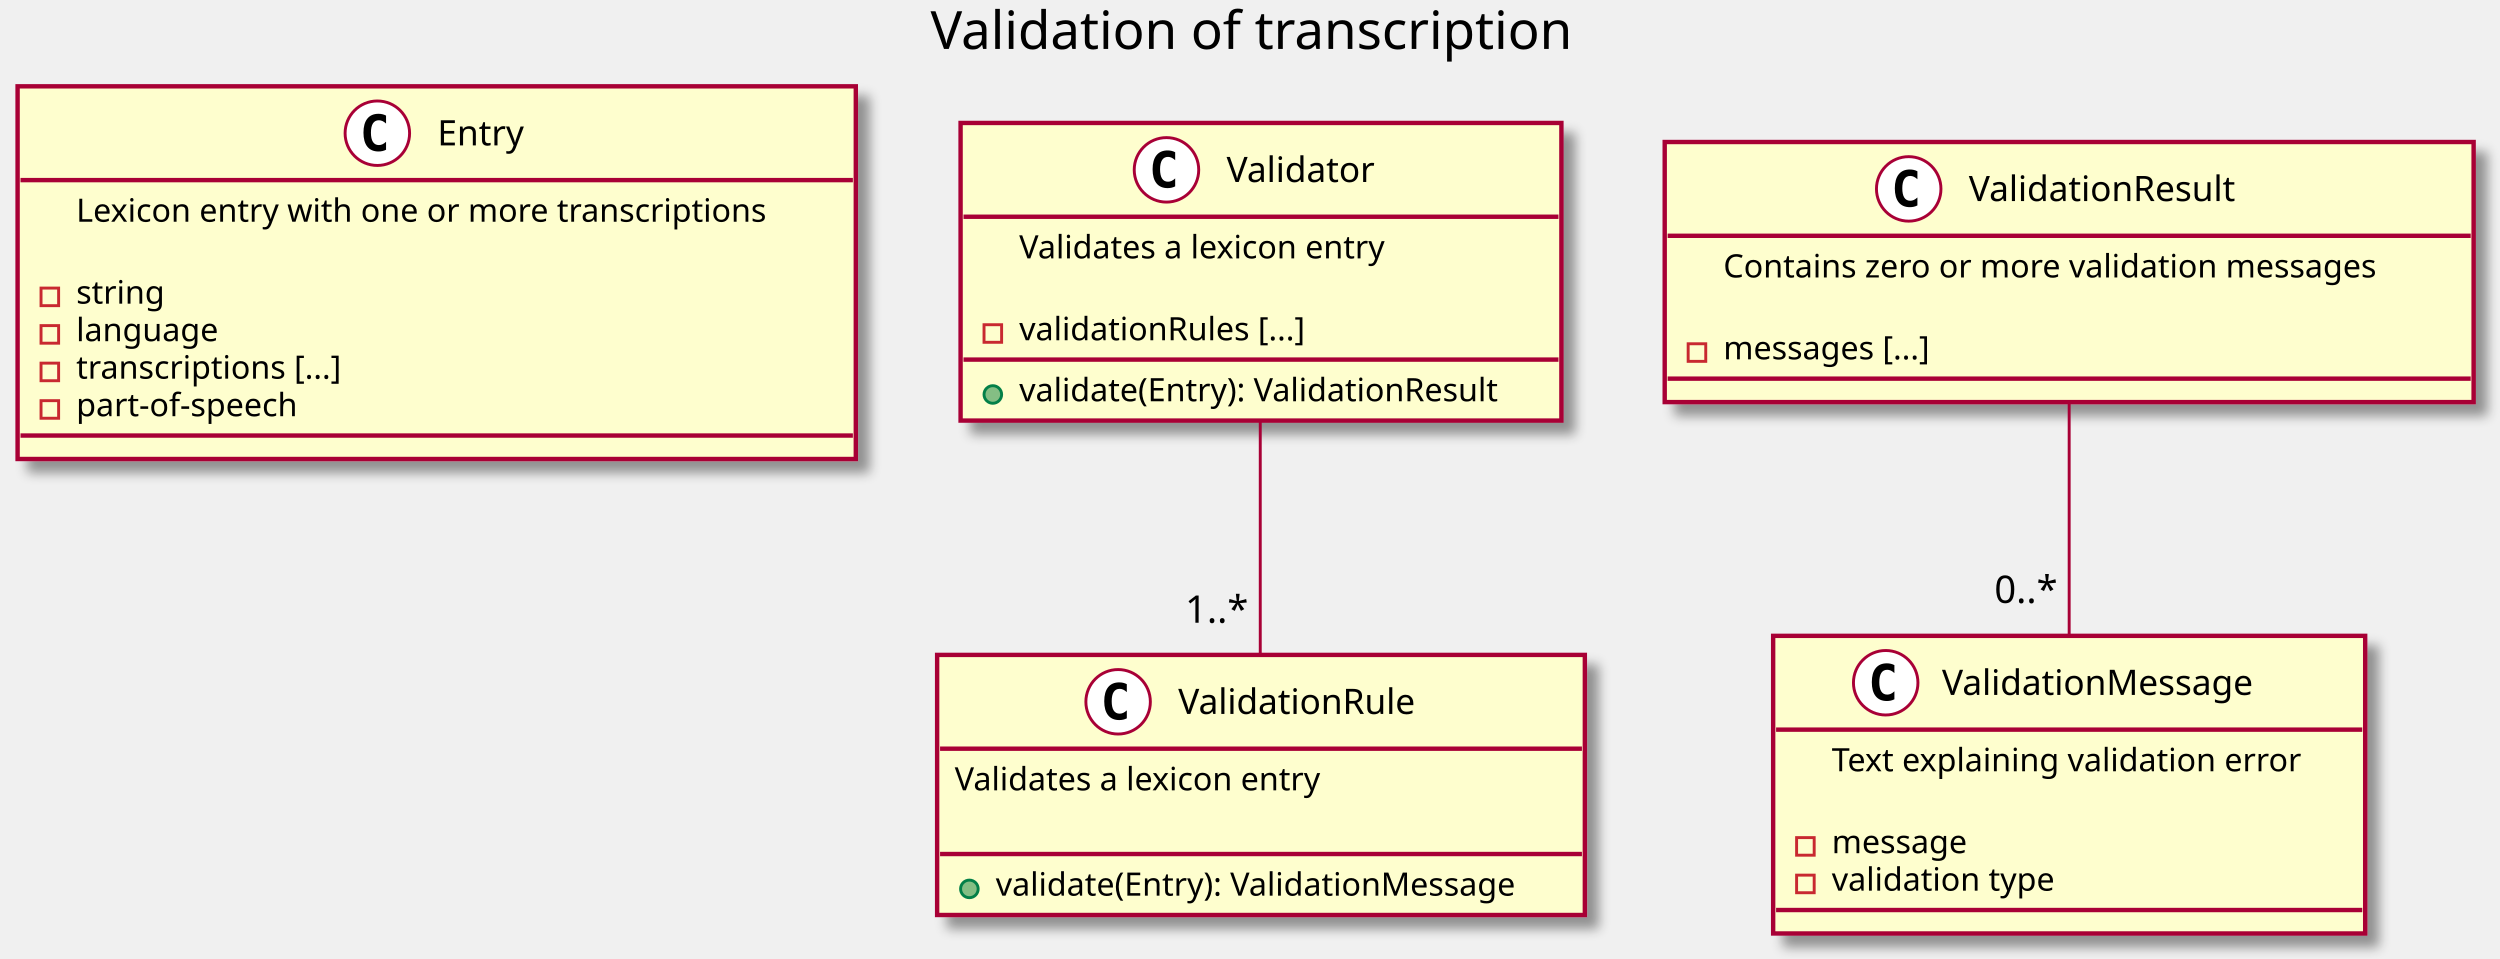
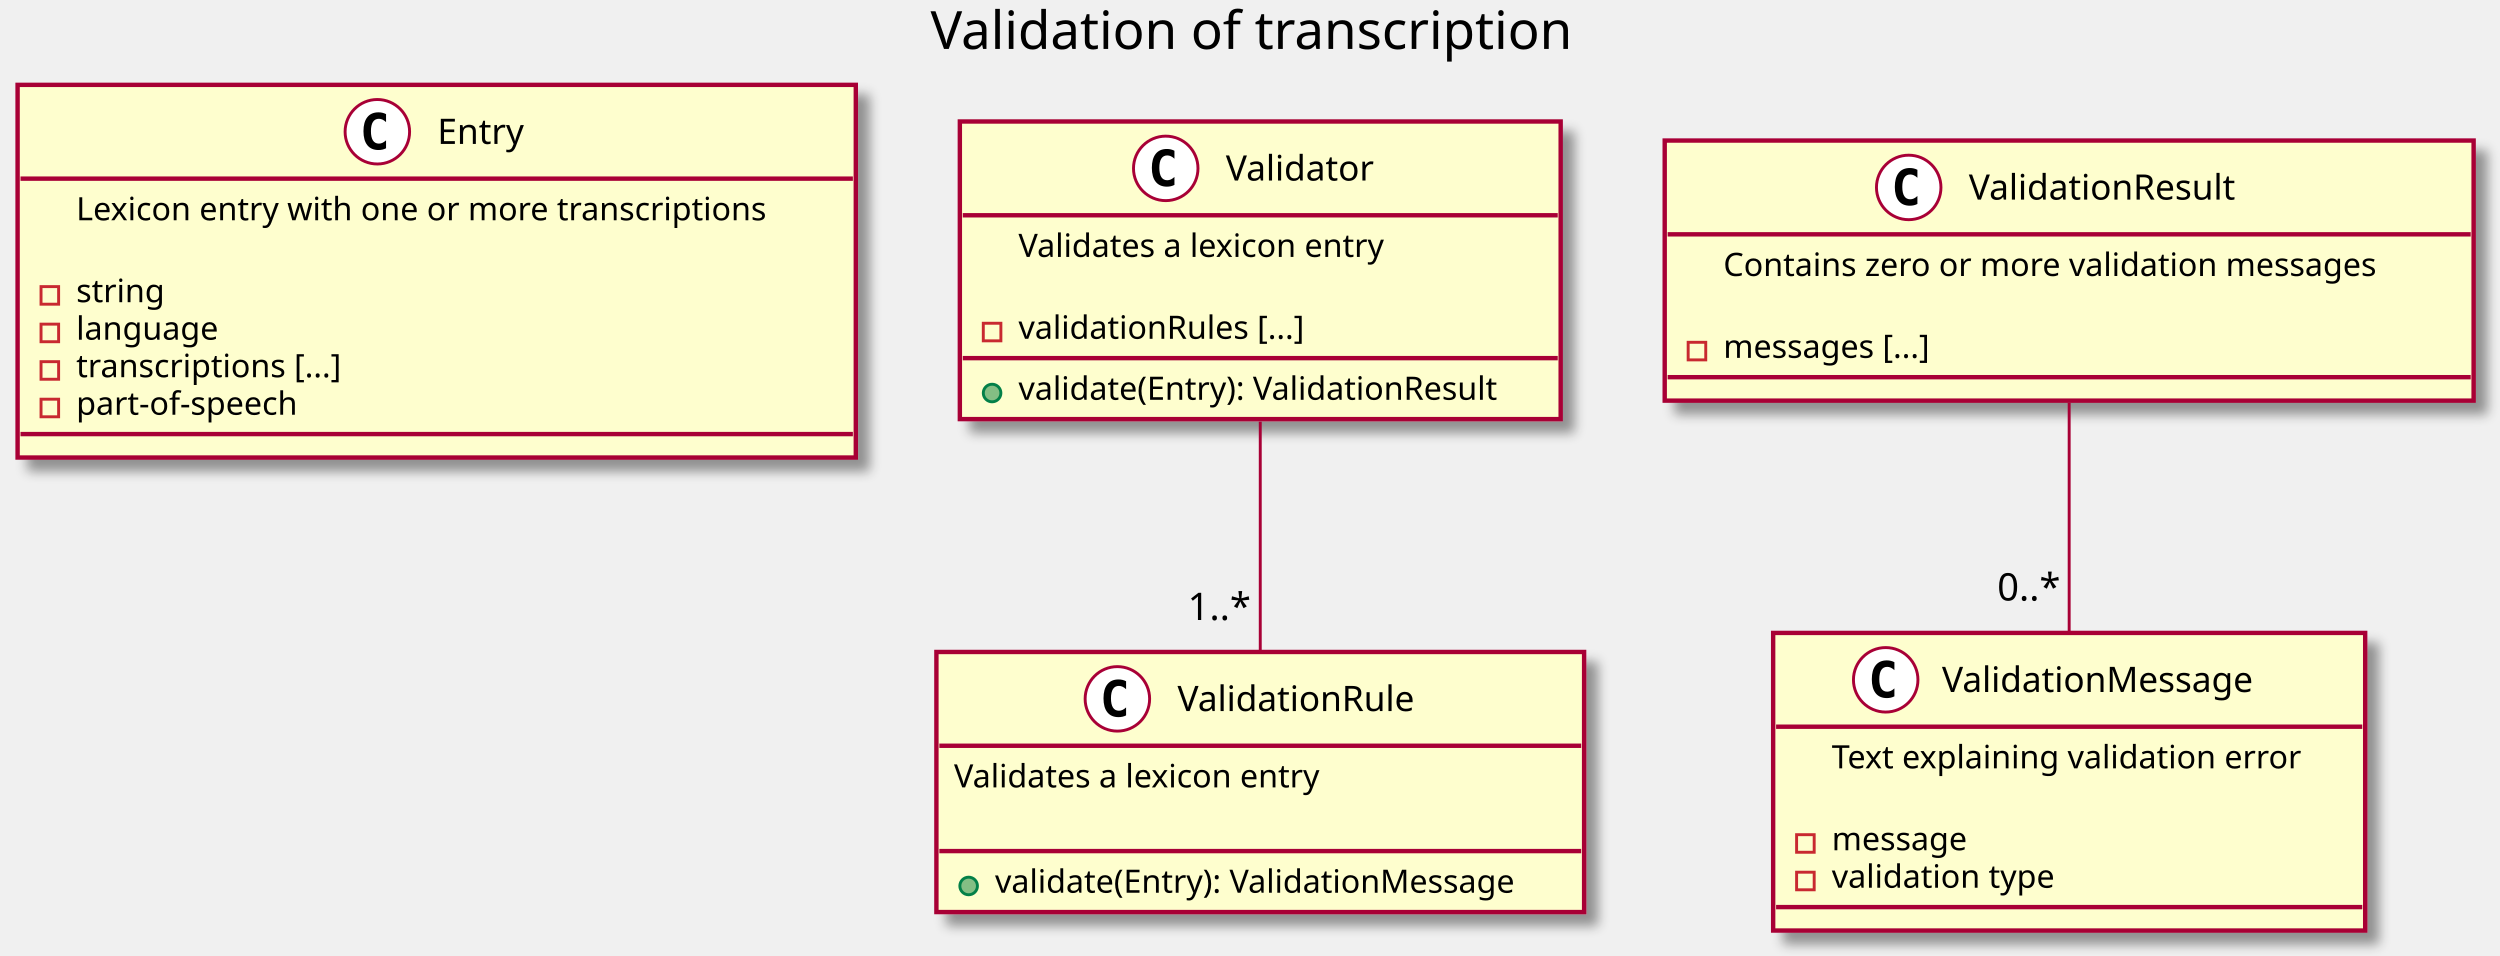
- <svg xmlns="http://www.w3.org/2000/svg" height="327px" style="width:853px;height:327px;" version="1.1" viewBox="0 0 853 327" width="853px">
+ <svg xmlns="http://www.w3.org/2000/svg" height="326px" style="width:853px;height:326px;" version="1.1" viewBox="0 0 853 326" width="853px">
  <defs>
    <filter height="300%" id="f1" width="300%" x="-1" y="-1">
      <feGaussianBlur result="blurOut" stdDeviation="2.0" />
      <feColorMatrix in="blurOut" result="blurOut2" type="matrix" values="0 0 0 0 0 0 0 0 0 0 0 0 0 0 0 0 0 0 .4 0" />
      <feOffset dx="4.0" dy="4.0" in="blurOut2" result="blurOut3" />
      <feBlend in="SourceGraphic" in2="blurOut3" mode="normal" />
    </filter>
  </defs>
  <g>
    <text fill="#000000" font-family="sans-serif" font-size="18" lengthAdjust="spacingAndGlyphs" textLength="227" x="317.5" y="16.708">Validation of transcription</text>
-     <rect fill="#FEFECE" filter="url(#f1)" height="127.156" style="stroke: #A80036; stroke-width: 1.5;" width="286" x="6" y="29.453" />
-     <ellipse cx="128.75" cy="45.453" fill="#FFFFFF" rx="11" ry="11" style="stroke: #A80036; stroke-width: 1.0;" />
-     <path d="M131.719,51.094 Q131.141,51.391 130.5,51.539 Q129.859,51.688 129.156,51.688 Q126.656,51.688 125.336,50.039 Q124.016,48.391 124.016,45.266 Q124.016,42.141 125.336,40.484 Q126.656,38.828 129.156,38.828 Q129.859,38.828 130.508,38.984 Q131.156,39.141 131.719,39.438 L131.719,42.156 Q131.094,41.578 130.5,41.305 Q129.906,41.031 129.281,41.031 Q127.938,41.031 127.25,42.102 Q126.562,43.172 126.562,45.266 Q126.562,47.359 127.25,48.43 Q127.938,49.5 129.281,49.5 Q129.906,49.5 130.5,49.227 Q131.094,48.953 131.719,48.375 L131.719,51.094 Z " />
-     <text fill="#000000" font-family="sans-serif" font-size="12" lengthAdjust="spacingAndGlyphs" textLength="32" x="149.25" y="49.607">Entry</text>
-     <line style="stroke: #A80036; stroke-width: 1.5;" x1="7" x2="291" y1="61.453" y2="61.453" />
-     <text fill="#000000" font-family="sans-serif" font-size="11" lengthAdjust="spacingAndGlyphs" textLength="260" x="26" y="75.664">Lexicon entry with one or more transcriptions</text>
-     <rect fill="none" height="6" style="stroke: #C82930; stroke-width: 1.0;" width="6" x="14" y="98.293" />
-     <text fill="#000000" font-family="sans-serif" font-size="11" lengthAdjust="spacingAndGlyphs" textLength="33" x="26" y="103.601">string</text>
-     <rect fill="none" height="6" style="stroke: #C82930; stroke-width: 1.0;" width="6" x="14" y="111.098" />
-     <text fill="#000000" font-family="sans-serif" font-size="11" lengthAdjust="spacingAndGlyphs" textLength="52" x="26" y="116.406">language</text>
-     <rect fill="none" height="6" style="stroke: #C82930; stroke-width: 1.0;" width="6" x="14" y="123.902" />
-     <text fill="#000000" font-family="sans-serif" font-size="11" lengthAdjust="spacingAndGlyphs" textLength="103" x="26" y="129.21">transcriptions [...]</text>
-     <rect fill="none" height="6" style="stroke: #C82930; stroke-width: 1.0;" width="6" x="14" y="136.707" />
-     <text fill="#000000" font-family="sans-serif" font-size="11" lengthAdjust="spacingAndGlyphs" textLength="83" x="26" y="142.015">part-of-speech</text>
-     <line style="stroke: #A80036; stroke-width: 1.5;" x1="7" x2="291" y1="148.609" y2="148.609" />
-     <rect fill="#FEFECE" filter="url(#f1)" height="101.547" style="stroke: #A80036; stroke-width: 1.5;" width="205" x="327.75" y="41.953" />
-     <ellipse cx="398" cy="57.953" fill="#FFFFFF" rx="11" ry="11" style="stroke: #A80036; stroke-width: 1.0;" />
-     <path d="M400.969,63.594 Q400.391,63.891 399.75,64.039 Q399.109,64.188 398.406,64.188 Q395.906,64.188 394.586,62.539 Q393.266,60.891 393.266,57.766 Q393.266,54.641 394.586,52.984 Q395.906,51.328 398.406,51.328 Q399.109,51.328 399.758,51.484 Q400.406,51.641 400.969,51.938 L400.969,54.656 Q400.344,54.078 399.75,53.805 Q399.156,53.531 398.531,53.531 Q397.188,53.531 396.5,54.602 Q395.812,55.672 395.812,57.766 Q395.812,59.859 396.5,60.93 Q397.188,62 398.531,62 Q399.156,62 399.75,61.727 Q400.344,61.453 400.969,60.875 L400.969,63.594 Z " />
-     <text fill="#000000" font-family="sans-serif" font-size="12" lengthAdjust="spacingAndGlyphs" textLength="56" x="418.5" y="62.107">Validator</text>
-     <line style="stroke: #A80036; stroke-width: 1.5;" x1="328.75" x2="531.75" y1="73.953" y2="73.953" />
-     <text fill="#000000" font-family="sans-serif" font-size="11" lengthAdjust="spacingAndGlyphs" textLength="139" x="347.75" y="88.164">Validates a lexicon entry</text>
-     <rect fill="none" height="6" style="stroke: #C82930; stroke-width: 1.0;" width="6" x="335.75" y="110.793" />
-     <text fill="#000000" font-family="sans-serif" font-size="11" lengthAdjust="spacingAndGlyphs" textLength="109" x="347.75" y="116.101">validationRules [...]</text>
-     <line style="stroke: #A80036; stroke-width: 1.5;" x1="328.75" x2="531.75" y1="122.695" y2="122.695" />
-     <ellipse cx="338.75" cy="134.598" fill="#84BE84" rx="3" ry="3" style="stroke: #038048; stroke-width: 1.0;" />
-     <text fill="#000000" font-family="sans-serif" font-size="11" lengthAdjust="spacingAndGlyphs" textLength="179" x="347.75" y="136.906">validate(Entry): ValidationResult</text>
-     <rect fill="#FEFECE" filter="url(#f1)" height="88.742" style="stroke: #A80036; stroke-width: 1.5;" width="221" x="319.75" y="223.453" />
-     <ellipse cx="381.5" cy="239.453" fill="#FFFFFF" rx="11" ry="11" style="stroke: #A80036; stroke-width: 1.0;" />
-     <path d="M384.469,245.094 Q383.891,245.391 383.25,245.539 Q382.609,245.688 381.906,245.688 Q379.406,245.688 378.086,244.039 Q376.766,242.391 376.766,239.266 Q376.766,236.141 378.086,234.484 Q379.406,232.828 381.906,232.828 Q382.609,232.828 383.258,232.984 Q383.906,233.141 384.469,233.438 L384.469,236.156 Q383.844,235.578 383.25,235.305 Q382.656,235.031 382.031,235.031 Q380.688,235.031 380,236.102 Q379.312,237.172 379.312,239.266 Q379.312,241.359 380,242.43 Q380.688,243.5 382.031,243.5 Q382.656,243.5 383.25,243.227 Q383.844,242.953 384.469,242.375 L384.469,245.094 Z " />
-     <text fill="#000000" font-family="sans-serif" font-size="12" lengthAdjust="spacingAndGlyphs" textLength="89" x="402" y="243.607">ValidationRule</text>
-     <line style="stroke: #A80036; stroke-width: 1.5;" x1="320.75" x2="539.75" y1="255.453" y2="255.453" />
-     <text fill="#000000" font-family="sans-serif" font-size="11" lengthAdjust="spacingAndGlyphs" textLength="139" x="325.75" y="269.664">Validates a lexicon entry</text>
-     <line style="stroke: #A80036; stroke-width: 1.5;" x1="320.75" x2="539.75" y1="291.391" y2="291.391" />
-     <ellipse cx="330.75" cy="303.293" fill="#84BE84" rx="3" ry="3" style="stroke: #038048; stroke-width: 1.0;" />
-     <text fill="#000000" font-family="sans-serif" font-size="11" lengthAdjust="spacingAndGlyphs" textLength="195" x="339.75" y="305.601">validate(Entry): ValidationMessage</text>
-     <rect fill="#FEFECE" filter="url(#f1)" height="88.742" style="stroke: #A80036; stroke-width: 1.5;" width="276" x="568" y="48.453" />
-     <ellipse cx="651.25" cy="64.453" fill="#FFFFFF" rx="11" ry="11" style="stroke: #A80036; stroke-width: 1.0;" />
-     <path d="M654.219,70.094 Q653.641,70.391 653,70.539 Q652.359,70.688 651.656,70.688 Q649.156,70.688 647.836,69.039 Q646.516,67.391 646.516,64.266 Q646.516,61.141 647.836,59.484 Q649.156,57.828 651.656,57.828 Q652.359,57.828 653.008,57.984 Q653.656,58.141 654.219,58.438 L654.219,61.156 Q653.594,60.578 653,60.305 Q652.406,60.031 651.781,60.031 Q650.438,60.031 649.75,61.102 Q649.062,62.172 649.062,64.266 Q649.062,66.359 649.75,67.43 Q650.438,68.5 651.781,68.5 Q652.406,68.5 653,68.227 Q653.594,67.953 654.219,67.375 L654.219,70.094 Z " />
-     <text fill="#000000" font-family="sans-serif" font-size="12" lengthAdjust="spacingAndGlyphs" textLength="101" x="671.75" y="68.607">ValidationResult</text>
-     <line style="stroke: #A80036; stroke-width: 1.5;" x1="569" x2="843" y1="80.453" y2="80.453" />
-     <text fill="#000000" font-family="sans-serif" font-size="11" lengthAdjust="spacingAndGlyphs" textLength="250" x="588" y="94.664">Contains zero or more validation messages</text>
-     <rect fill="none" height="6" style="stroke: #C82930; stroke-width: 1.0;" width="6" x="576" y="117.293" />
-     <text fill="#000000" font-family="sans-serif" font-size="11" lengthAdjust="spacingAndGlyphs" textLength="84" x="588" y="122.601">messages [...]</text>
-     <line style="stroke: #A80036; stroke-width: 1.5;" x1="569" x2="843" y1="129.195" y2="129.195" />
-     <rect fill="#FEFECE" filter="url(#f1)" height="101.547" style="stroke: #A80036; stroke-width: 1.5;" width="202" x="605" y="216.953" />
-     <ellipse cx="643.4" cy="232.953" fill="#FFFFFF" rx="11" ry="11" style="stroke: #A80036; stroke-width: 1.0;" />
-     <path d="M646.369,238.594 Q645.791,238.891 645.15,239.039 Q644.509,239.188 643.806,239.188 Q641.306,239.188 639.986,237.539 Q638.666,235.891 638.666,232.766 Q638.666,229.641 639.986,227.984 Q641.306,226.328 643.806,226.328 Q644.509,226.328 645.158,226.484 Q645.806,226.641 646.369,226.938 L646.369,229.656 Q645.744,229.078 645.15,228.805 Q644.556,228.531 643.931,228.531 Q642.587,228.531 641.9,229.602 Q641.212,230.672 641.212,232.766 Q641.212,234.859 641.9,235.93 Q642.587,237 643.931,237 Q644.556,237 645.15,236.727 Q645.744,236.453 646.369,235.875 L646.369,238.594 Z " />
-     <text fill="#000000" font-family="sans-serif" font-size="12" lengthAdjust="spacingAndGlyphs" textLength="118" x="662.6" y="237.107">ValidationMessage</text>
-     <line style="stroke: #A80036; stroke-width: 1.5;" x1="606" x2="806" y1="248.953" y2="248.953" />
-     <text fill="#000000" font-family="sans-serif" font-size="11" lengthAdjust="spacingAndGlyphs" textLength="176" x="625" y="263.164">Text explaining validation error</text>
-     <rect fill="none" height="6" style="stroke: #C82930; stroke-width: 1.0;" width="6" x="613" y="285.793" />
-     <text fill="#000000" font-family="sans-serif" font-size="11" lengthAdjust="spacingAndGlyphs" textLength="53" x="625" y="291.101">message</text>
-     <rect fill="none" height="6" style="stroke: #C82930; stroke-width: 1.0;" width="6" x="613" y="298.598" />
-     <text fill="#000000" font-family="sans-serif" font-size="11" lengthAdjust="spacingAndGlyphs" textLength="82" x="625" y="303.906">validation type</text>
-     <line style="stroke: #A80036; stroke-width: 1.5;" x1="606" x2="806" y1="310.5" y2="310.5" />
-     <path d="M430,143.992 C430,169.04 430,199.08 430,223.198 " fill="none" style="stroke: #A80036; stroke-width: 1.0;" />
-     <text fill="#000000" font-family="sans-serif" font-size="13" lengthAdjust="spacingAndGlyphs" textLength="23" x="404.366" y="212.467">1..*</text>
-     <path d="M706,137.608 C706,161.732 706,191.803 706,216.878 " fill="none" style="stroke: #A80036; stroke-width: 1.0;" />
-     <text fill="#000000" font-family="sans-serif" font-size="13" lengthAdjust="spacingAndGlyphs" textLength="23" x="680.477" y="205.72">0..*</text>
+     <rect fill="#FEFECE" filter="url(#f1)" height="127.156" style="stroke: #A80036; stroke-width: 1.5;" width="286" x="6" y="28.953" />
+     <ellipse cx="128.75" cy="44.953" fill="#FFFFFF" rx="11" ry="11" style="stroke: #A80036; stroke-width: 1.0;" />
+     <path d="M131.719,50.594 Q131.141,50.891 130.5,51.039 Q129.859,51.188 129.156,51.188 Q126.656,51.188 125.336,49.539 Q124.016,47.891 124.016,44.766 Q124.016,41.641 125.336,39.984 Q126.656,38.328 129.156,38.328 Q129.859,38.328 130.508,38.484 Q131.156,38.641 131.719,38.938 L131.719,41.656 Q131.094,41.078 130.5,40.805 Q129.906,40.531 129.281,40.531 Q127.938,40.531 127.25,41.602 Q126.562,42.672 126.562,44.766 Q126.562,46.859 127.25,47.93 Q127.938,49 129.281,49 Q129.906,49 130.5,48.727 Q131.094,48.453 131.719,47.875 L131.719,50.594 Z " />
+     <text fill="#000000" font-family="sans-serif" font-size="12" lengthAdjust="spacingAndGlyphs" textLength="32" x="149.25" y="49.107">Entry</text>
+     <line style="stroke: #A80036; stroke-width: 1.5;" x1="7" x2="291" y1="60.953" y2="60.953" />
+     <text fill="#000000" font-family="sans-serif" font-size="11" lengthAdjust="spacingAndGlyphs" textLength="260" x="26" y="75.164">Lexicon entry with one or more transcriptions</text>
+     <rect fill="none" height="6" style="stroke: #C82930; stroke-width: 1.0;" width="6" x="14" y="97.793" />
+     <text fill="#000000" font-family="sans-serif" font-size="11" lengthAdjust="spacingAndGlyphs" textLength="33" x="26" y="103.101">string</text>
+     <rect fill="none" height="6" style="stroke: #C82930; stroke-width: 1.0;" width="6" x="14" y="110.598" />
+     <text fill="#000000" font-family="sans-serif" font-size="11" lengthAdjust="spacingAndGlyphs" textLength="52" x="26" y="115.906">language</text>
+     <rect fill="none" height="6" style="stroke: #C82930; stroke-width: 1.0;" width="6" x="14" y="123.402" />
+     <text fill="#000000" font-family="sans-serif" font-size="11" lengthAdjust="spacingAndGlyphs" textLength="103" x="26" y="128.71">transcriptions [...]</text>
+     <rect fill="none" height="6" style="stroke: #C82930; stroke-width: 1.0;" width="6" x="14" y="136.207" />
+     <text fill="#000000" font-family="sans-serif" font-size="11" lengthAdjust="spacingAndGlyphs" textLength="83" x="26" y="141.515">part-of-speech</text>
+     <line style="stroke: #A80036; stroke-width: 1.5;" x1="7" x2="291" y1="148.109" y2="148.109" />
+     <rect fill="#FEFECE" filter="url(#f1)" height="101.547" style="stroke: #A80036; stroke-width: 1.5;" width="205" x="327.5" y="41.453" />
+     <ellipse cx="397.75" cy="57.453" fill="#FFFFFF" rx="11" ry="11" style="stroke: #A80036; stroke-width: 1.0;" />
+     <path d="M400.719,63.094 Q400.141,63.391 399.5,63.539 Q398.859,63.688 398.156,63.688 Q395.656,63.688 394.336,62.039 Q393.016,60.391 393.016,57.266 Q393.016,54.141 394.336,52.484 Q395.656,50.828 398.156,50.828 Q398.859,50.828 399.508,50.984 Q400.156,51.141 400.719,51.438 L400.719,54.156 Q400.094,53.578 399.5,53.305 Q398.906,53.031 398.281,53.031 Q396.938,53.031 396.25,54.102 Q395.562,55.172 395.562,57.266 Q395.562,59.359 396.25,60.43 Q396.938,61.5 398.281,61.5 Q398.906,61.5 399.5,61.227 Q400.094,60.953 400.719,60.375 L400.719,63.094 Z " />
+     <text fill="#000000" font-family="sans-serif" font-size="12" lengthAdjust="spacingAndGlyphs" textLength="56" x="418.25" y="61.607">Validator</text>
+     <line style="stroke: #A80036; stroke-width: 1.5;" x1="328.5" x2="531.5" y1="73.453" y2="73.453" />
+     <text fill="#000000" font-family="sans-serif" font-size="11" lengthAdjust="spacingAndGlyphs" textLength="139" x="347.5" y="87.664">Validates a lexicon entry</text>
+     <rect fill="none" height="6" style="stroke: #C82930; stroke-width: 1.0;" width="6" x="335.5" y="110.293" />
+     <text fill="#000000" font-family="sans-serif" font-size="11" lengthAdjust="spacingAndGlyphs" textLength="109" x="347.5" y="115.601">validationRules [...]</text>
+     <line style="stroke: #A80036; stroke-width: 1.5;" x1="328.5" x2="531.5" y1="122.195" y2="122.195" />
+     <ellipse cx="338.5" cy="134.098" fill="#84BE84" rx="3" ry="3" style="stroke: #038048; stroke-width: 1.0;" />
+     <text fill="#000000" font-family="sans-serif" font-size="11" lengthAdjust="spacingAndGlyphs" textLength="179" x="347.5" y="136.406">validate(Entry): ValidationResult</text>
+     <rect fill="#FEFECE" filter="url(#f1)" height="88.742" style="stroke: #A80036; stroke-width: 1.5;" width="221" x="319.5" y="222.453" />
+     <ellipse cx="381.25" cy="238.453" fill="#FFFFFF" rx="11" ry="11" style="stroke: #A80036; stroke-width: 1.0;" />
+     <path d="M384.219,244.094 Q383.641,244.391 383,244.539 Q382.359,244.688 381.656,244.688 Q379.156,244.688 377.836,243.039 Q376.516,241.391 376.516,238.266 Q376.516,235.141 377.836,233.484 Q379.156,231.828 381.656,231.828 Q382.359,231.828 383.008,231.984 Q383.656,232.141 384.219,232.438 L384.219,235.156 Q383.594,234.578 383,234.305 Q382.406,234.031 381.781,234.031 Q380.438,234.031 379.75,235.102 Q379.062,236.172 379.062,238.266 Q379.062,240.359 379.75,241.43 Q380.438,242.5 381.781,242.5 Q382.406,242.5 383,242.227 Q383.594,241.953 384.219,241.375 L384.219,244.094 Z " />
+     <text fill="#000000" font-family="sans-serif" font-size="12" lengthAdjust="spacingAndGlyphs" textLength="89" x="401.75" y="242.607">ValidationRule</text>
+     <line style="stroke: #A80036; stroke-width: 1.5;" x1="320.5" x2="539.5" y1="254.453" y2="254.453" />
+     <text fill="#000000" font-family="sans-serif" font-size="11" lengthAdjust="spacingAndGlyphs" textLength="139" x="325.5" y="268.664">Validates a lexicon entry</text>
+     <line style="stroke: #A80036; stroke-width: 1.5;" x1="320.5" x2="539.5" y1="290.391" y2="290.391" />
+     <ellipse cx="330.5" cy="302.293" fill="#84BE84" rx="3" ry="3" style="stroke: #038048; stroke-width: 1.0;" />
+     <text fill="#000000" font-family="sans-serif" font-size="11" lengthAdjust="spacingAndGlyphs" textLength="195" x="339.5" y="304.601">validate(Entry): ValidationMessage</text>
+     <rect fill="#FEFECE" filter="url(#f1)" height="88.742" style="stroke: #A80036; stroke-width: 1.5;" width="276" x="568" y="47.953" />
+     <ellipse cx="651.25" cy="63.953" fill="#FFFFFF" rx="11" ry="11" style="stroke: #A80036; stroke-width: 1.0;" />
+     <path d="M654.219,69.594 Q653.641,69.891 653,70.039 Q652.359,70.188 651.656,70.188 Q649.156,70.188 647.836,68.539 Q646.516,66.891 646.516,63.766 Q646.516,60.641 647.836,58.984 Q649.156,57.328 651.656,57.328 Q652.359,57.328 653.008,57.484 Q653.656,57.641 654.219,57.938 L654.219,60.656 Q653.594,60.078 653,59.805 Q652.406,59.531 651.781,59.531 Q650.438,59.531 649.75,60.602 Q649.062,61.672 649.062,63.766 Q649.062,65.859 649.75,66.93 Q650.438,68 651.781,68 Q652.406,68 653,67.727 Q653.594,67.453 654.219,66.875 L654.219,69.594 Z " />
+     <text fill="#000000" font-family="sans-serif" font-size="12" lengthAdjust="spacingAndGlyphs" textLength="101" x="671.75" y="68.107">ValidationResult</text>
+     <line style="stroke: #A80036; stroke-width: 1.5;" x1="569" x2="843" y1="79.953" y2="79.953" />
+     <text fill="#000000" font-family="sans-serif" font-size="11" lengthAdjust="spacingAndGlyphs" textLength="250" x="588" y="94.164">Contains zero or more validation messages</text>
+     <rect fill="none" height="6" style="stroke: #C82930; stroke-width: 1.0;" width="6" x="576" y="116.793" />
+     <text fill="#000000" font-family="sans-serif" font-size="11" lengthAdjust="spacingAndGlyphs" textLength="84" x="588" y="122.101">messages [...]</text>
+     <line style="stroke: #A80036; stroke-width: 1.5;" x1="569" x2="843" y1="128.695" y2="128.695" />
+     <rect fill="#FEFECE" filter="url(#f1)" height="101.547" style="stroke: #A80036; stroke-width: 1.5;" width="202" x="605" y="215.953" />
+     <ellipse cx="643.4" cy="231.953" fill="#FFFFFF" rx="11" ry="11" style="stroke: #A80036; stroke-width: 1.0;" />
+     <path d="M646.369,237.594 Q645.791,237.891 645.15,238.039 Q644.509,238.188 643.806,238.188 Q641.306,238.188 639.986,236.539 Q638.666,234.891 638.666,231.766 Q638.666,228.641 639.986,226.984 Q641.306,225.328 643.806,225.328 Q644.509,225.328 645.158,225.484 Q645.806,225.641 646.369,225.938 L646.369,228.656 Q645.744,228.078 645.15,227.805 Q644.556,227.531 643.931,227.531 Q642.587,227.531 641.9,228.602 Q641.212,229.672 641.212,231.766 Q641.212,233.859 641.9,234.93 Q642.587,236 643.931,236 Q644.556,236 645.15,235.727 Q645.744,235.453 646.369,234.875 L646.369,237.594 Z " />
+     <text fill="#000000" font-family="sans-serif" font-size="12" lengthAdjust="spacingAndGlyphs" textLength="118" x="662.6" y="236.107">ValidationMessage</text>
+     <line style="stroke: #A80036; stroke-width: 1.5;" x1="606" x2="806" y1="247.953" y2="247.953" />
+     <text fill="#000000" font-family="sans-serif" font-size="11" lengthAdjust="spacingAndGlyphs" textLength="176" x="625" y="262.164">Text explaining validation error</text>
+     <rect fill="none" height="6" style="stroke: #C82930; stroke-width: 1.0;" width="6" x="613" y="284.793" />
+     <text fill="#000000" font-family="sans-serif" font-size="11" lengthAdjust="spacingAndGlyphs" textLength="53" x="625" y="290.101">message</text>
+     <rect fill="none" height="6" style="stroke: #C82930; stroke-width: 1.0;" width="6" x="613" y="297.598" />
+     <text fill="#000000" font-family="sans-serif" font-size="11" lengthAdjust="spacingAndGlyphs" textLength="82" x="625" y="302.906">validation type</text>
+     <line style="stroke: #A80036; stroke-width: 1.5;" x1="606" x2="806" y1="309.5" y2="309.5" />
+     <path d="M430,143.865 C430,168.797 430,198.455 430,222.411 " fill="none" style="stroke: #A80036; stroke-width: 1.0;" />
+     <text fill="#000000" font-family="sans-serif" font-size="13" lengthAdjust="spacingAndGlyphs" textLength="23" x="405.239" y="211.539">1..*</text>
+     <path d="M706,137.391 C706,161.324 706,190.861 706,215.686 " fill="none" style="stroke: #A80036; stroke-width: 1.0;" />
+     <text fill="#000000" font-family="sans-serif" font-size="13" lengthAdjust="spacingAndGlyphs" textLength="23" x="681.455" y="204.896">0..*</text>
  </g>
</svg>
